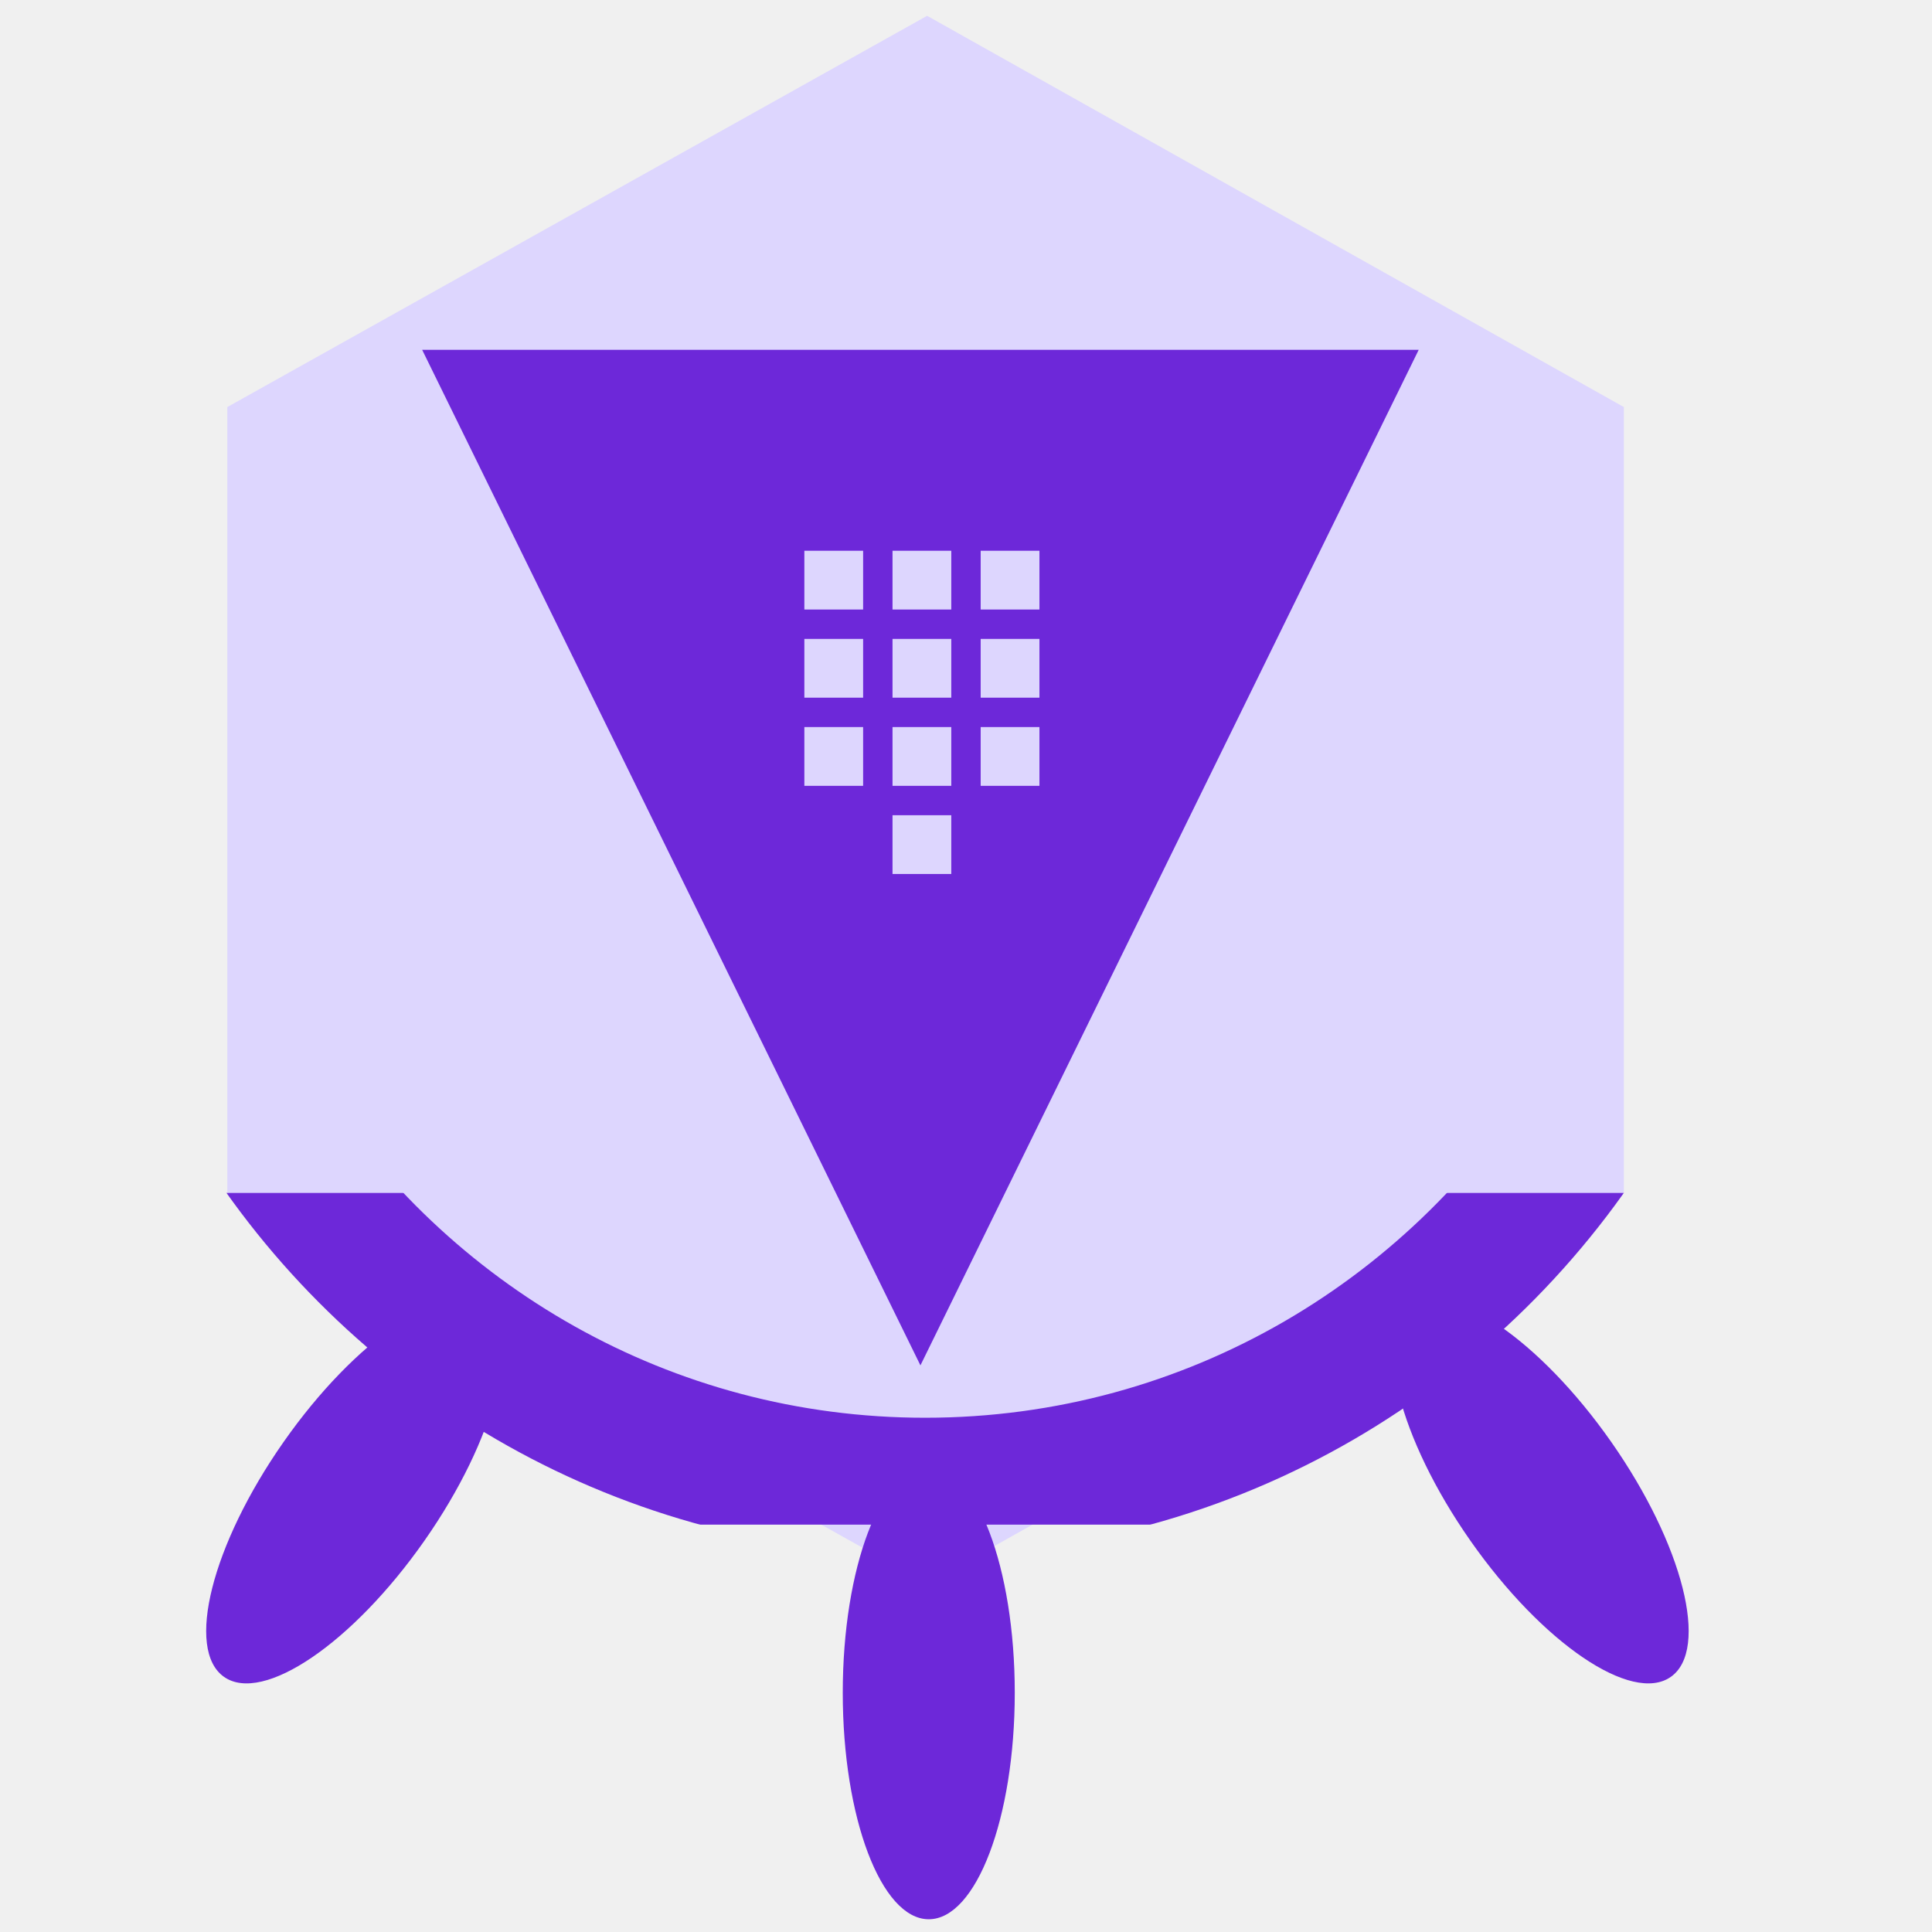
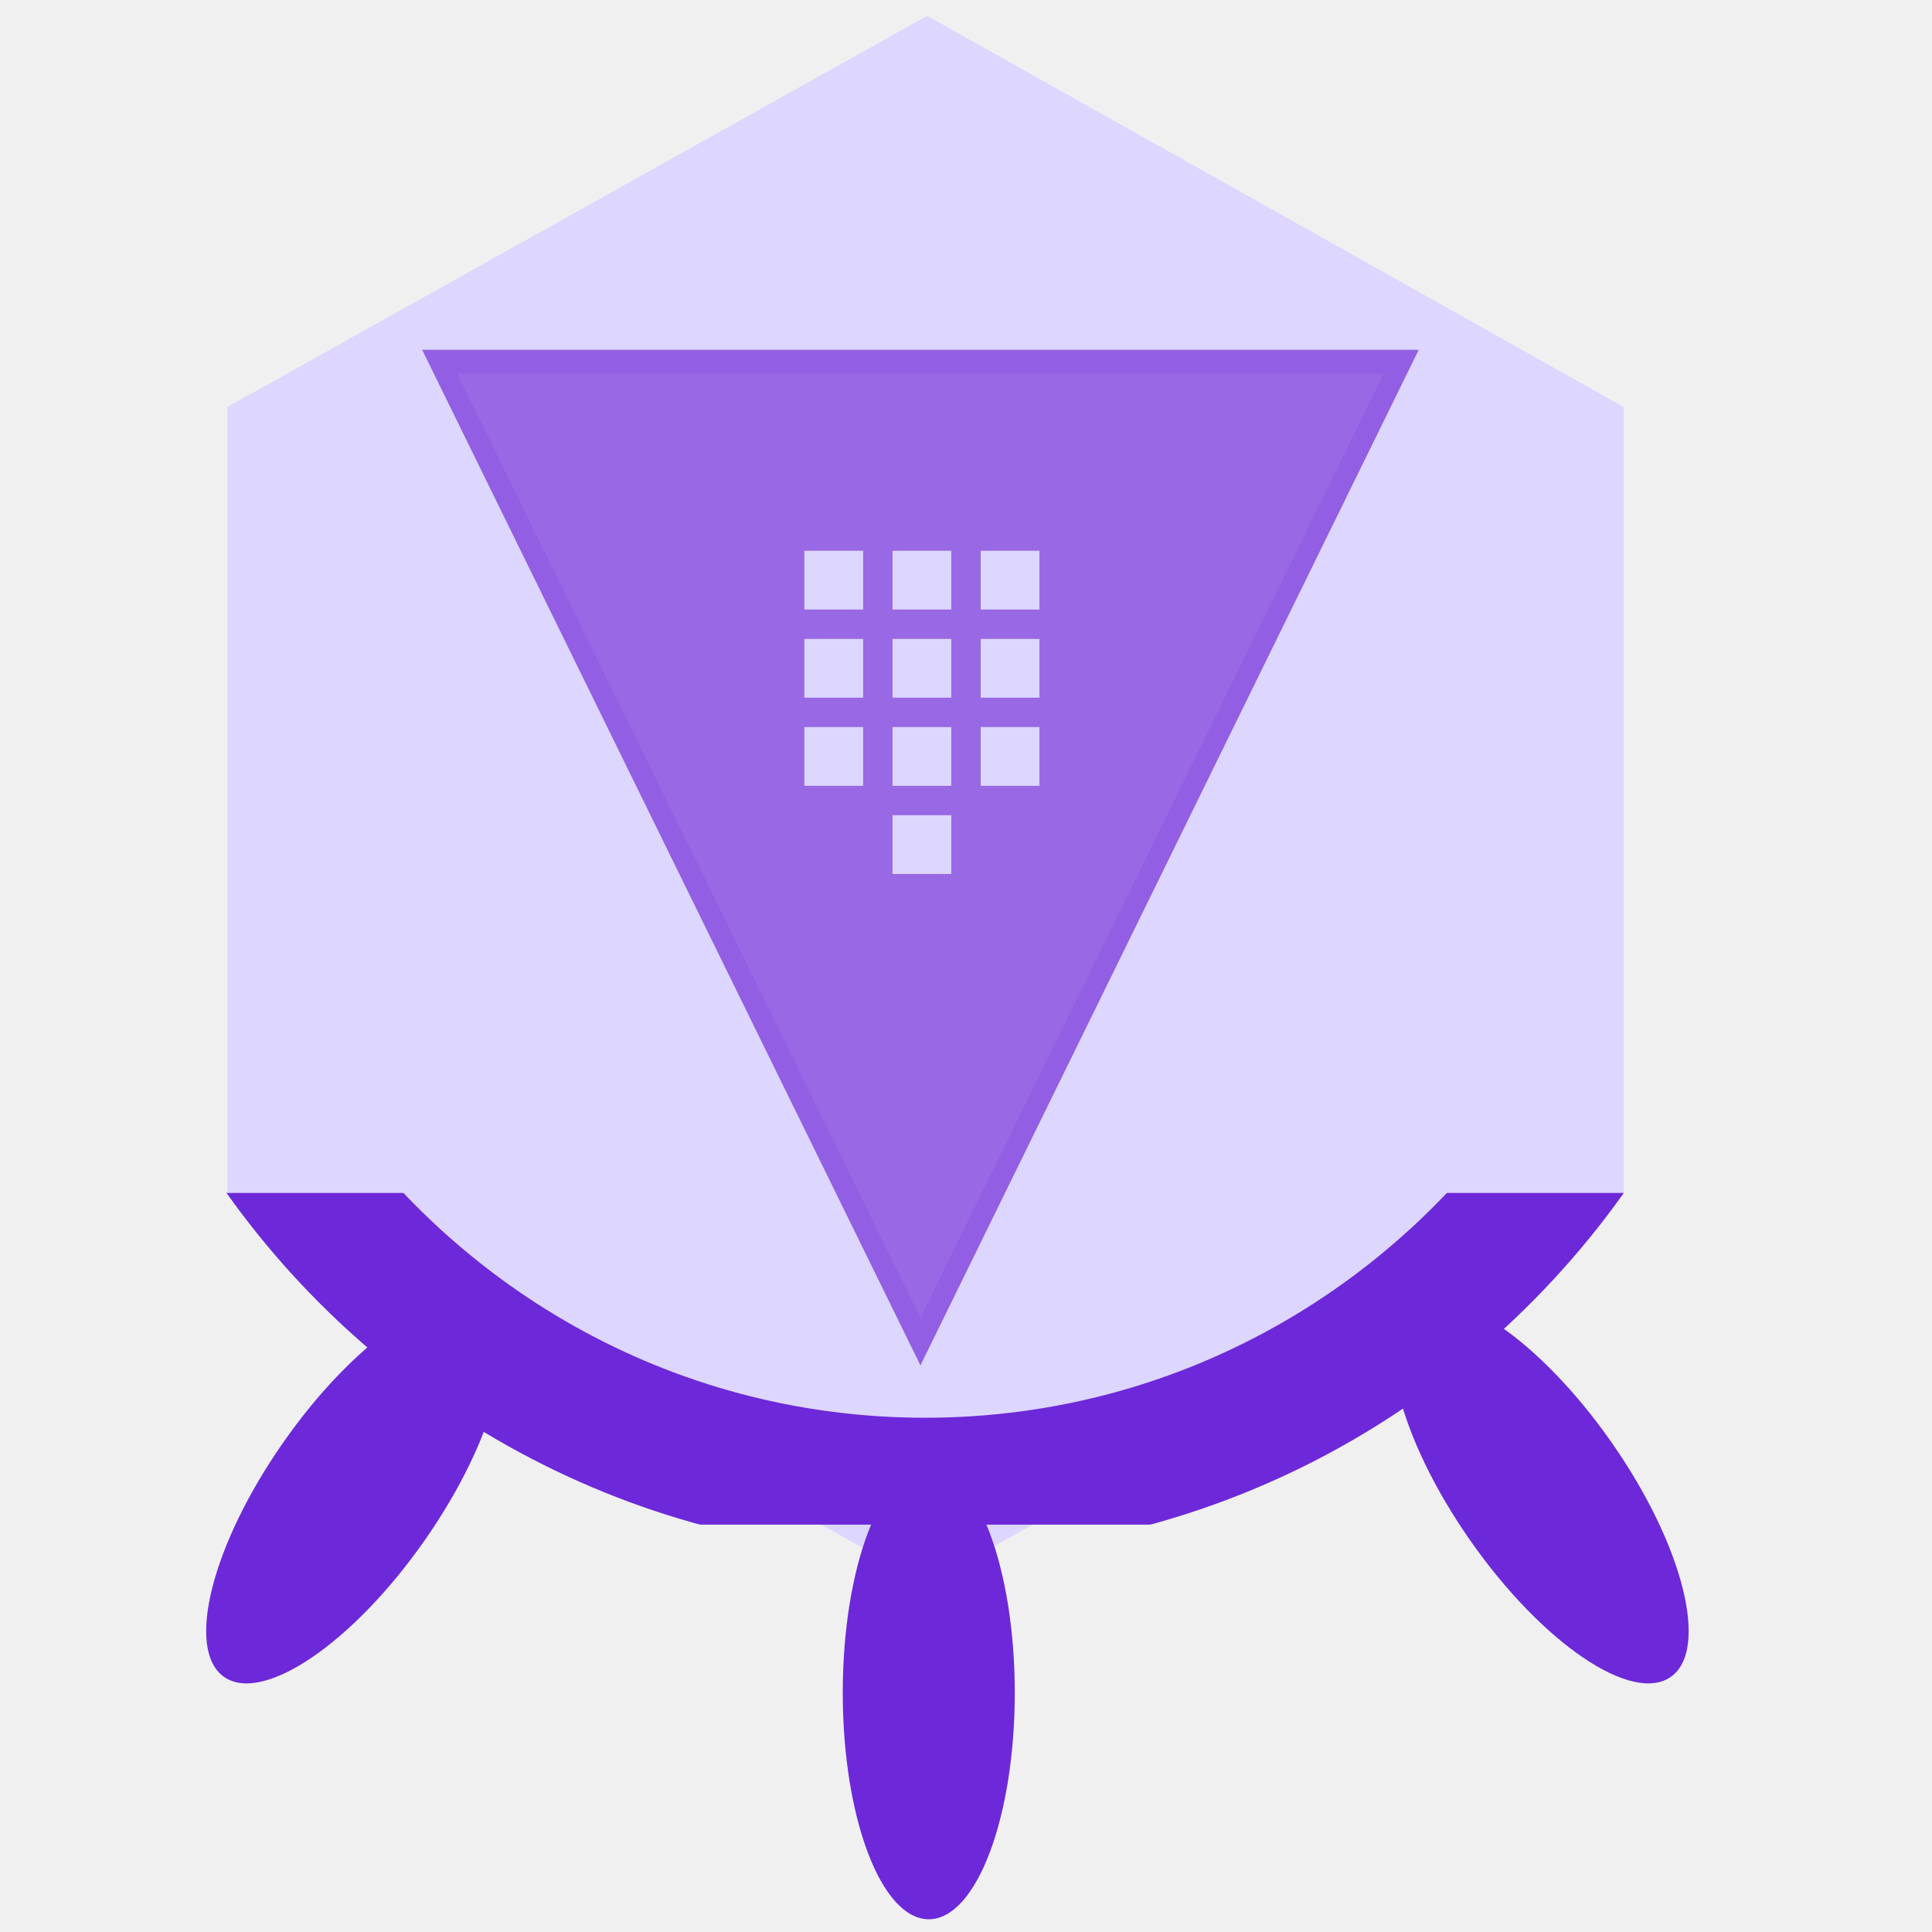
- <svg xmlns="http://www.w3.org/2000/svg" width="40" height="40" version="1.1" viewBox="0 0 40 40">
-   <defs>
+ <svg xmlns="http://www.w3.org/2000/svg" width="40" height="40" version="1.1" viewBox="0 0 40 40" id="svg949">
+   <defs id="defs891">
    <mask id="c" fill="#ffffff">
-       <path d="m0 0h313.3v159.86h-313.3z" fill="#fff" fill-rule="evenodd" />
+       <path d="m0 0h313.3v159.86h-313.3z" fill="#fff" fill-rule="evenodd" id="path888" />
    </mask>
  </defs>
  <mask id="a" fill="#ffffff">
-     <path d="m0 0h313.3v159.86h-313.3z" fill="#fff" fill-rule="evenodd" />
+     <path d="m0 0h313.3v159.86h-313.3z" fill="#fff" fill-rule="evenodd" id="path893" />
  </mask>
  <mask id="b" fill="#ffffff">
-     <path d="m0 0h313.3v159.86h-313.3z" fill="#fff" fill-rule="evenodd" />
+     <path d="m0 0h313.3v159.86h-313.3z" fill="#fff" fill-rule="evenodd" id="path896" />
  </mask>
-   <g transform="matrix(.082965 0 0 .082965 -.62329 -8.2534)">
-     <g transform="matrix(12.053 0 0 12.053 -501.92 100.3)">
-       <g transform="matrix(.49527 0 0 .49527 5.0758 3.2126)">
-         <g transform="matrix(1.7758,0,0,1.7758,-164.24,-70.425)">
-           <g transform="translate(145.07 88.093)" fill="#ddd6fe" stroke-width="3.24">
-             <polygon class="st0" transform="matrix(.72255 0 0 .7031 -28.717 -125.97)" points="32.9 118.6 55.7 105.5 78.4 118.6 78.4 144.9 55.7 158 32.9 144.9" fill="#ddd6fe" />
+   <g transform="matrix(.082965 0 0 .082965 -.62329 -8.2534)" id="g947">
+     <g transform="matrix(12.053 0 0 12.053 -501.92 100.3)" id="g921">
+       <g transform="matrix(.49527 0 0 .49527 5.0758 3.2126)" id="g919">
+         <g transform="matrix(1.7758,0,0,1.7758,-164.24,-70.425)" id="g917">
+           <g transform="translate(145.07 88.093)" fill="#ddd6fe" stroke-width="3.24" id="g901">
+             <polygon class="st0" transform="matrix(.72255 0 0 .7031 -28.717 -125.97)" points="32.9 118.6 55.7 105.5 78.4 118.6 78.4 144.9 55.7 158 32.9 144.9" fill="#ddd6fe" id="polygon899" />
          </g>
-           <g transform="matrix(.15831 0 0 .15831 132.16 18.72)" fill="#005e20" fill-rule="evenodd">
-             <g transform="matrix(1.0777,0,0,-1.0777,-10.799,451.79)">
-               <g transform="matrix(.94489 0 0 .94489 8.6963 2.7018)" fill="#6d28d9" mask="url(#c)">
-                 <path transform="rotate(35,137.93,151.55)" d="m203.46 95.688c6.936 0 12.559-14.809 12.559-33.077s-5.623-33.077-12.559-33.077-12.559 14.809-12.559 33.077 5.623 33.077 12.559 33.077z" />
-                 <path transform="matrix(-.81915 .57358 .57358 .81915 58.085 47.705)" d="m30.142 95.688c6.936 0 12.559-14.809 12.559-33.077s-5.623-33.077-12.559-33.077c-6.936 0-12.559 14.809-12.559 33.077s5.623 33.077 12.559 33.077z" />
-                 <path d="m153.24 119.95c-6.936 0-12.559-14.809-12.559-33.077s5.623-33.077 12.559-33.077c6.936 0 12.559 14.809 12.559 33.077s-5.623 33.077-12.559 33.077z" />
+           <g transform="matrix(.15831 0 0 .15831 132.16 18.72)" fill="#005e20" fill-rule="evenodd" id="g915">
+             <g transform="matrix(1.0777,0,0,-1.0777,-10.799,451.79)" id="g913">
+               <g transform="matrix(.94489 0 0 .94489 8.6963 2.7018)" fill="#6d28d9" mask="url(#c)" id="g909">
+                 <path transform="rotate(35,137.93,151.55)" d="m203.46 95.688c6.936 0 12.559-14.809 12.559-33.077s-5.623-33.077-12.559-33.077-12.559 14.809-12.559 33.077 5.623 33.077 12.559 33.077z" id="path903" />
+                 <path transform="matrix(-.81915 .57358 .57358 .81915 58.085 47.705)" d="m30.142 95.688c6.936 0 12.559-14.809 12.559-33.077s-5.623-33.077-12.559-33.077c-6.936 0-12.559 14.809-12.559 33.077s5.623 33.077 12.559 33.077z" id="path905" />
+                 <path d="m153.24 119.95c-6.936 0-12.559-14.809-12.559-33.077s5.623-33.077 12.559-33.077c6.936 0 12.559 14.809 12.559 33.077s-5.623 33.077-12.559 33.077z" id="path907" />
              </g>
-               <path transform="matrix(.94489 0 0 .94489 8.6963 2.7018)" d="m251.47 173.1c-20.23-33.61-56.89-56.068-98.756-56.068-40.721 0-76.516 21.246-97.059 53.335" fill="none" mask="url(#c)" stroke="#6d28d9" stroke-width="19.999" />
+               <path transform="matrix(.94489 0 0 .94489 8.6963 2.7018)" d="m251.47 173.1c-20.23-33.61-56.89-56.068-98.756-56.068-40.721 0-76.516 21.246-97.059 53.335" fill="none" mask="url(#c)" stroke="#6d28d9" stroke-width="19.999" id="path911" />
            </g>
          </g>
        </g>
      </g>
    </g>
-     <path transform="matrix(1.6755 0 0 1.9716 -29.072 19.774)" d="m230.54 86.205-71.615 124.04-71.615-124.04z" fill="#6d28d9" stop-color="#000000" stroke="#6d28d9" stroke-miterlimit="2.5" stroke-width="3" />
-     <g fill="#ddd6fe">
-       <rect x="208.24" y="236.92" width="14.665" height="14.665" stop-color="#000000" />
-       <rect x="230.24" y="236.92" width="14.665" height="14.665" stop-color="#000000" />
-       <rect x="252.24" y="236.92" width="14.665" height="14.665" stop-color="#000000" />
-       <rect x="208.24" y="258.92" width="14.665" height="14.665" stop-color="#000000" />
-       <rect x="230.24" y="258.92" width="14.665" height="14.665" stop-color="#000000" />
-       <rect x="252.24" y="258.92" width="14.665" height="14.665" stop-color="#000000" />
-       <rect x="208.24" y="280.92" width="14.665" height="14.665" stop-color="#000000" />
-       <rect x="230.24" y="280.92" width="14.665" height="14.665" stop-color="#000000" />
-       <rect x="252.24" y="280.92" width="14.665" height="14.665" stop-color="#000000" />
-       <rect x="230.24" y="302.92" width="14.665" height="14.665" stop-color="#000000" />
+     <path transform="matrix(1.6755 0 0 1.9716 -29.072 19.774)" d="m230.54 86.205-71.615 124.04-71.615-124.04z" fill="#6d28d9" stop-color="#000000" stroke="#6d28d9" stroke-miterlimit="2.5" stroke-width="3" id="path923" style="fill:#9968e4;fill-opacity:1;stroke:#925ee3;stroke-opacity:1" />
+     <g fill="#ddd6fe" id="g945">
+       <rect x="208.24" y="236.92" width="14.665" height="14.665" stop-color="#000000" id="rect925" />
+       <rect x="230.24" y="236.92" width="14.665" height="14.665" stop-color="#000000" id="rect927" />
+       <rect x="252.24" y="236.92" width="14.665" height="14.665" stop-color="#000000" id="rect929" />
+       <rect x="208.24" y="258.92" width="14.665" height="14.665" stop-color="#000000" id="rect931" />
+       <rect x="230.24" y="258.92" width="14.665" height="14.665" stop-color="#000000" id="rect933" />
+       <rect x="252.24" y="258.92" width="14.665" height="14.665" stop-color="#000000" id="rect935" />
+       <rect x="208.24" y="280.92" width="14.665" height="14.665" stop-color="#000000" id="rect937" />
+       <rect x="230.24" y="280.92" width="14.665" height="14.665" stop-color="#000000" id="rect939" />
+       <rect x="252.24" y="280.92" width="14.665" height="14.665" stop-color="#000000" id="rect941" />
+       <rect x="230.24" y="302.92" width="14.665" height="14.665" stop-color="#000000" id="rect943" />
    </g>
  </g>
</svg>
